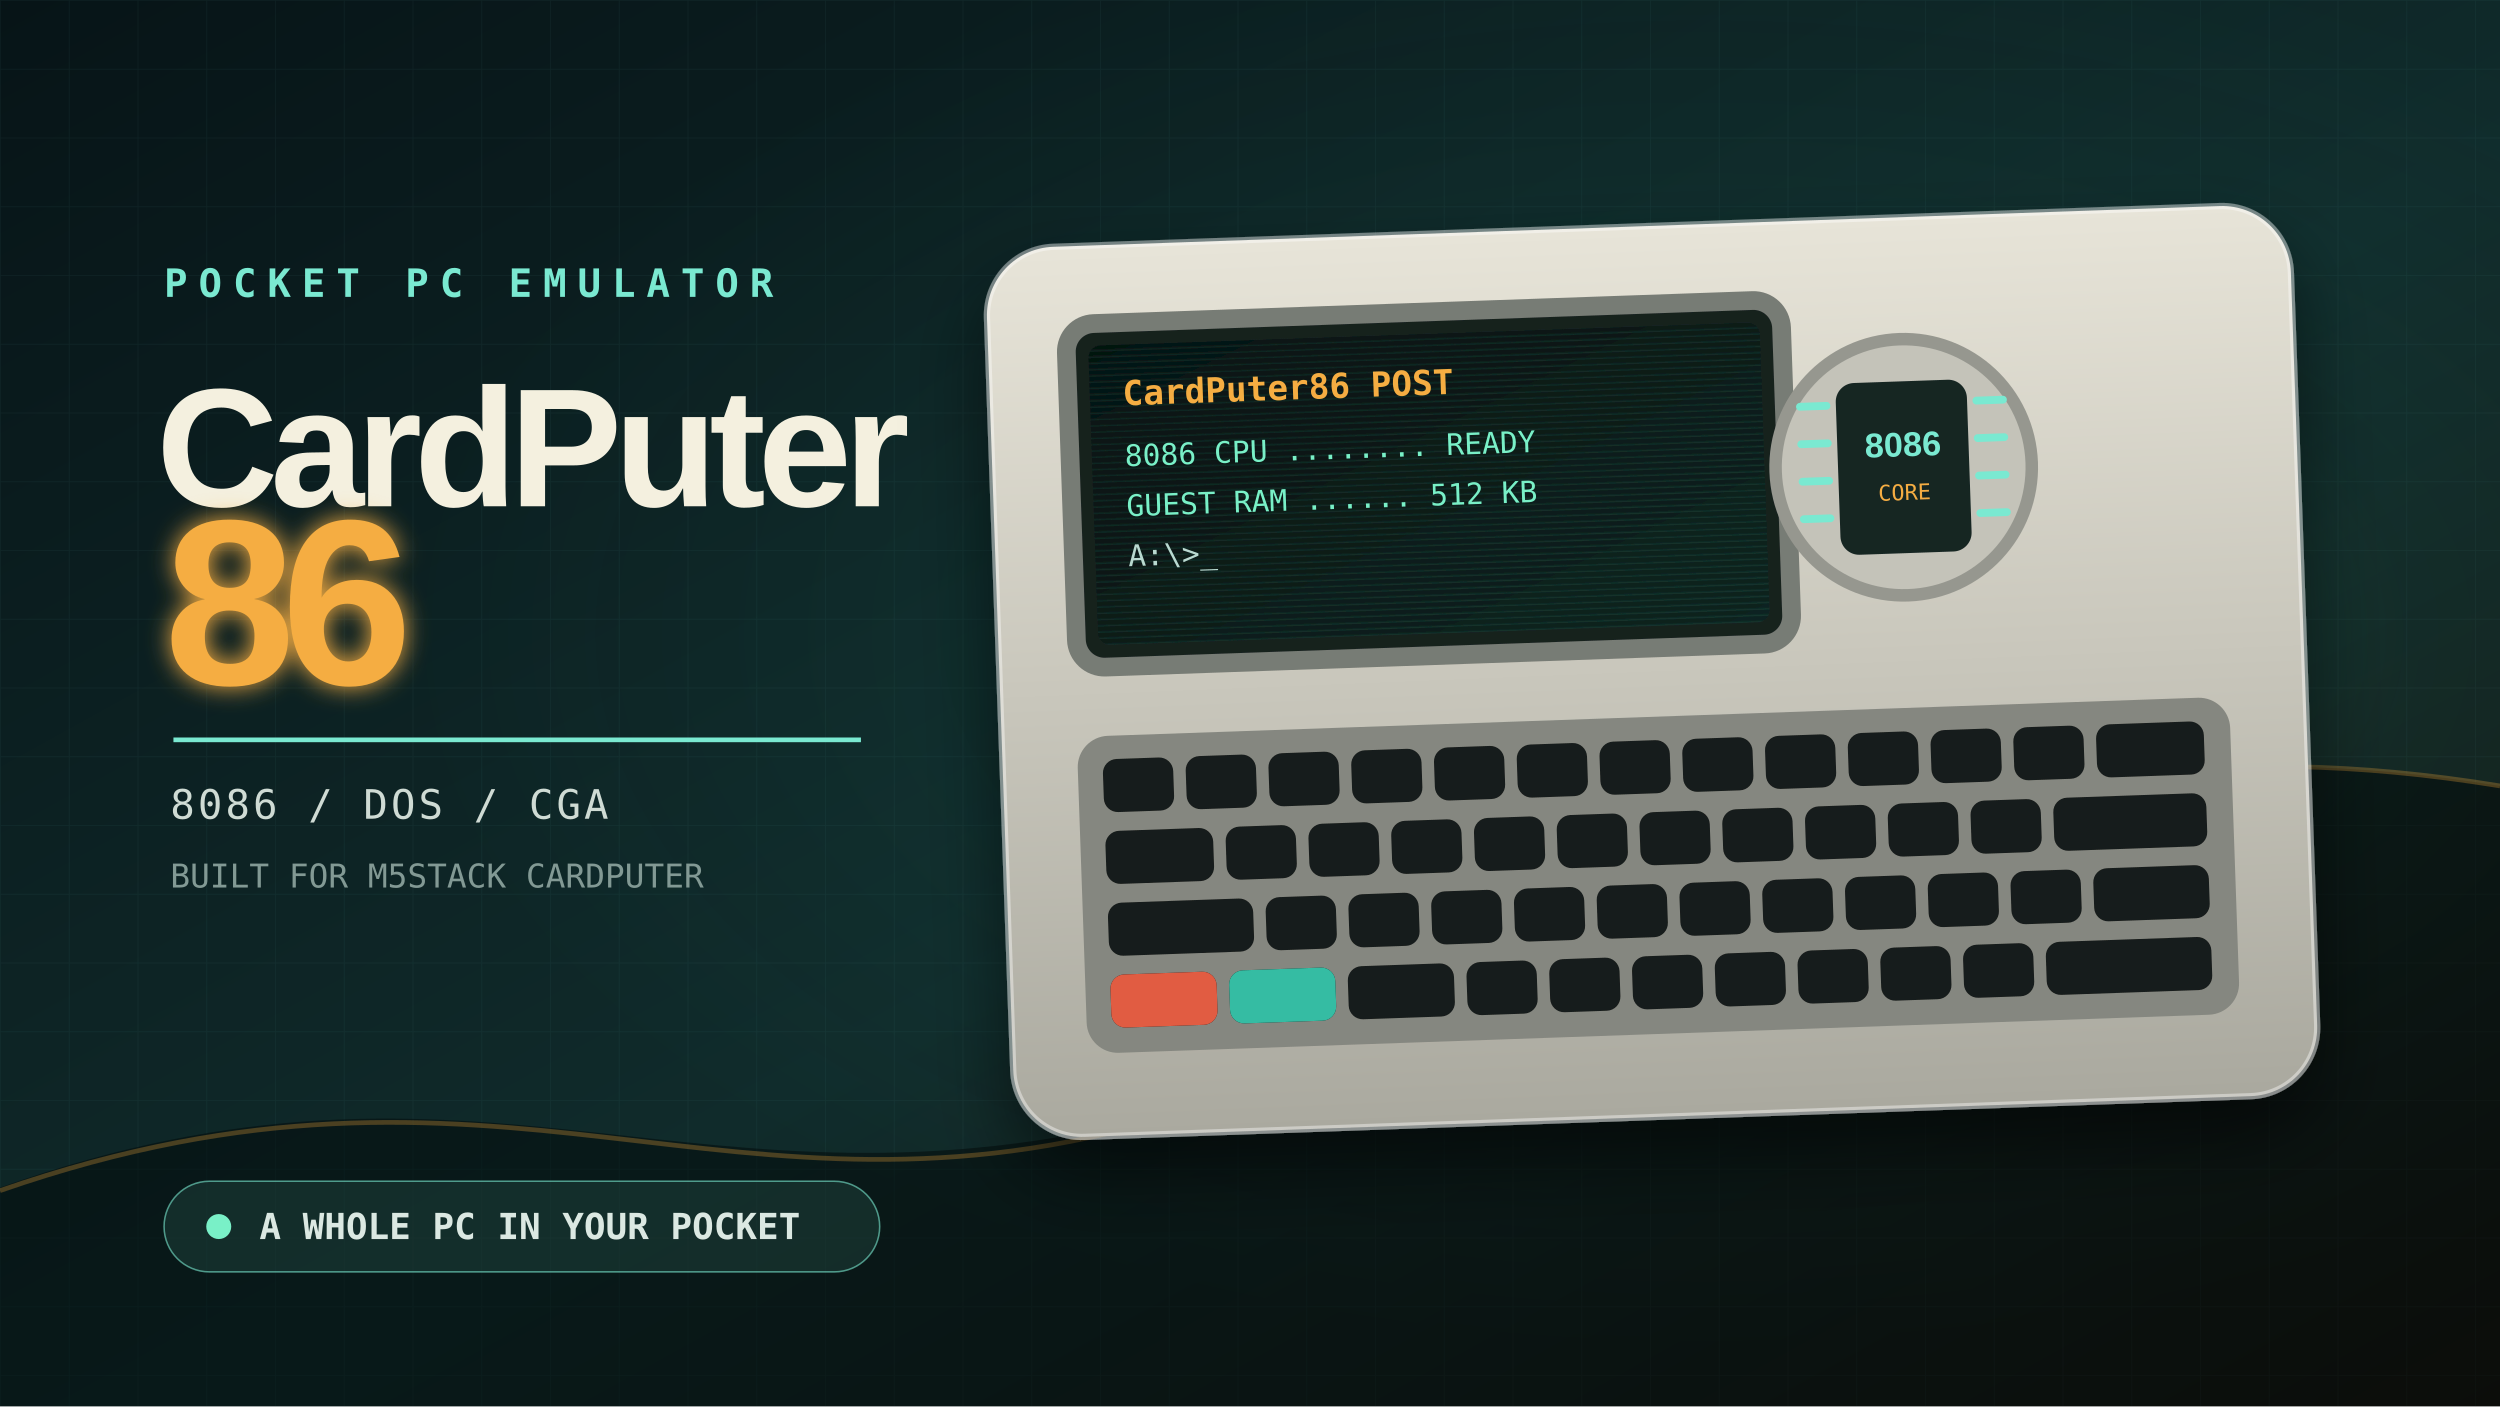
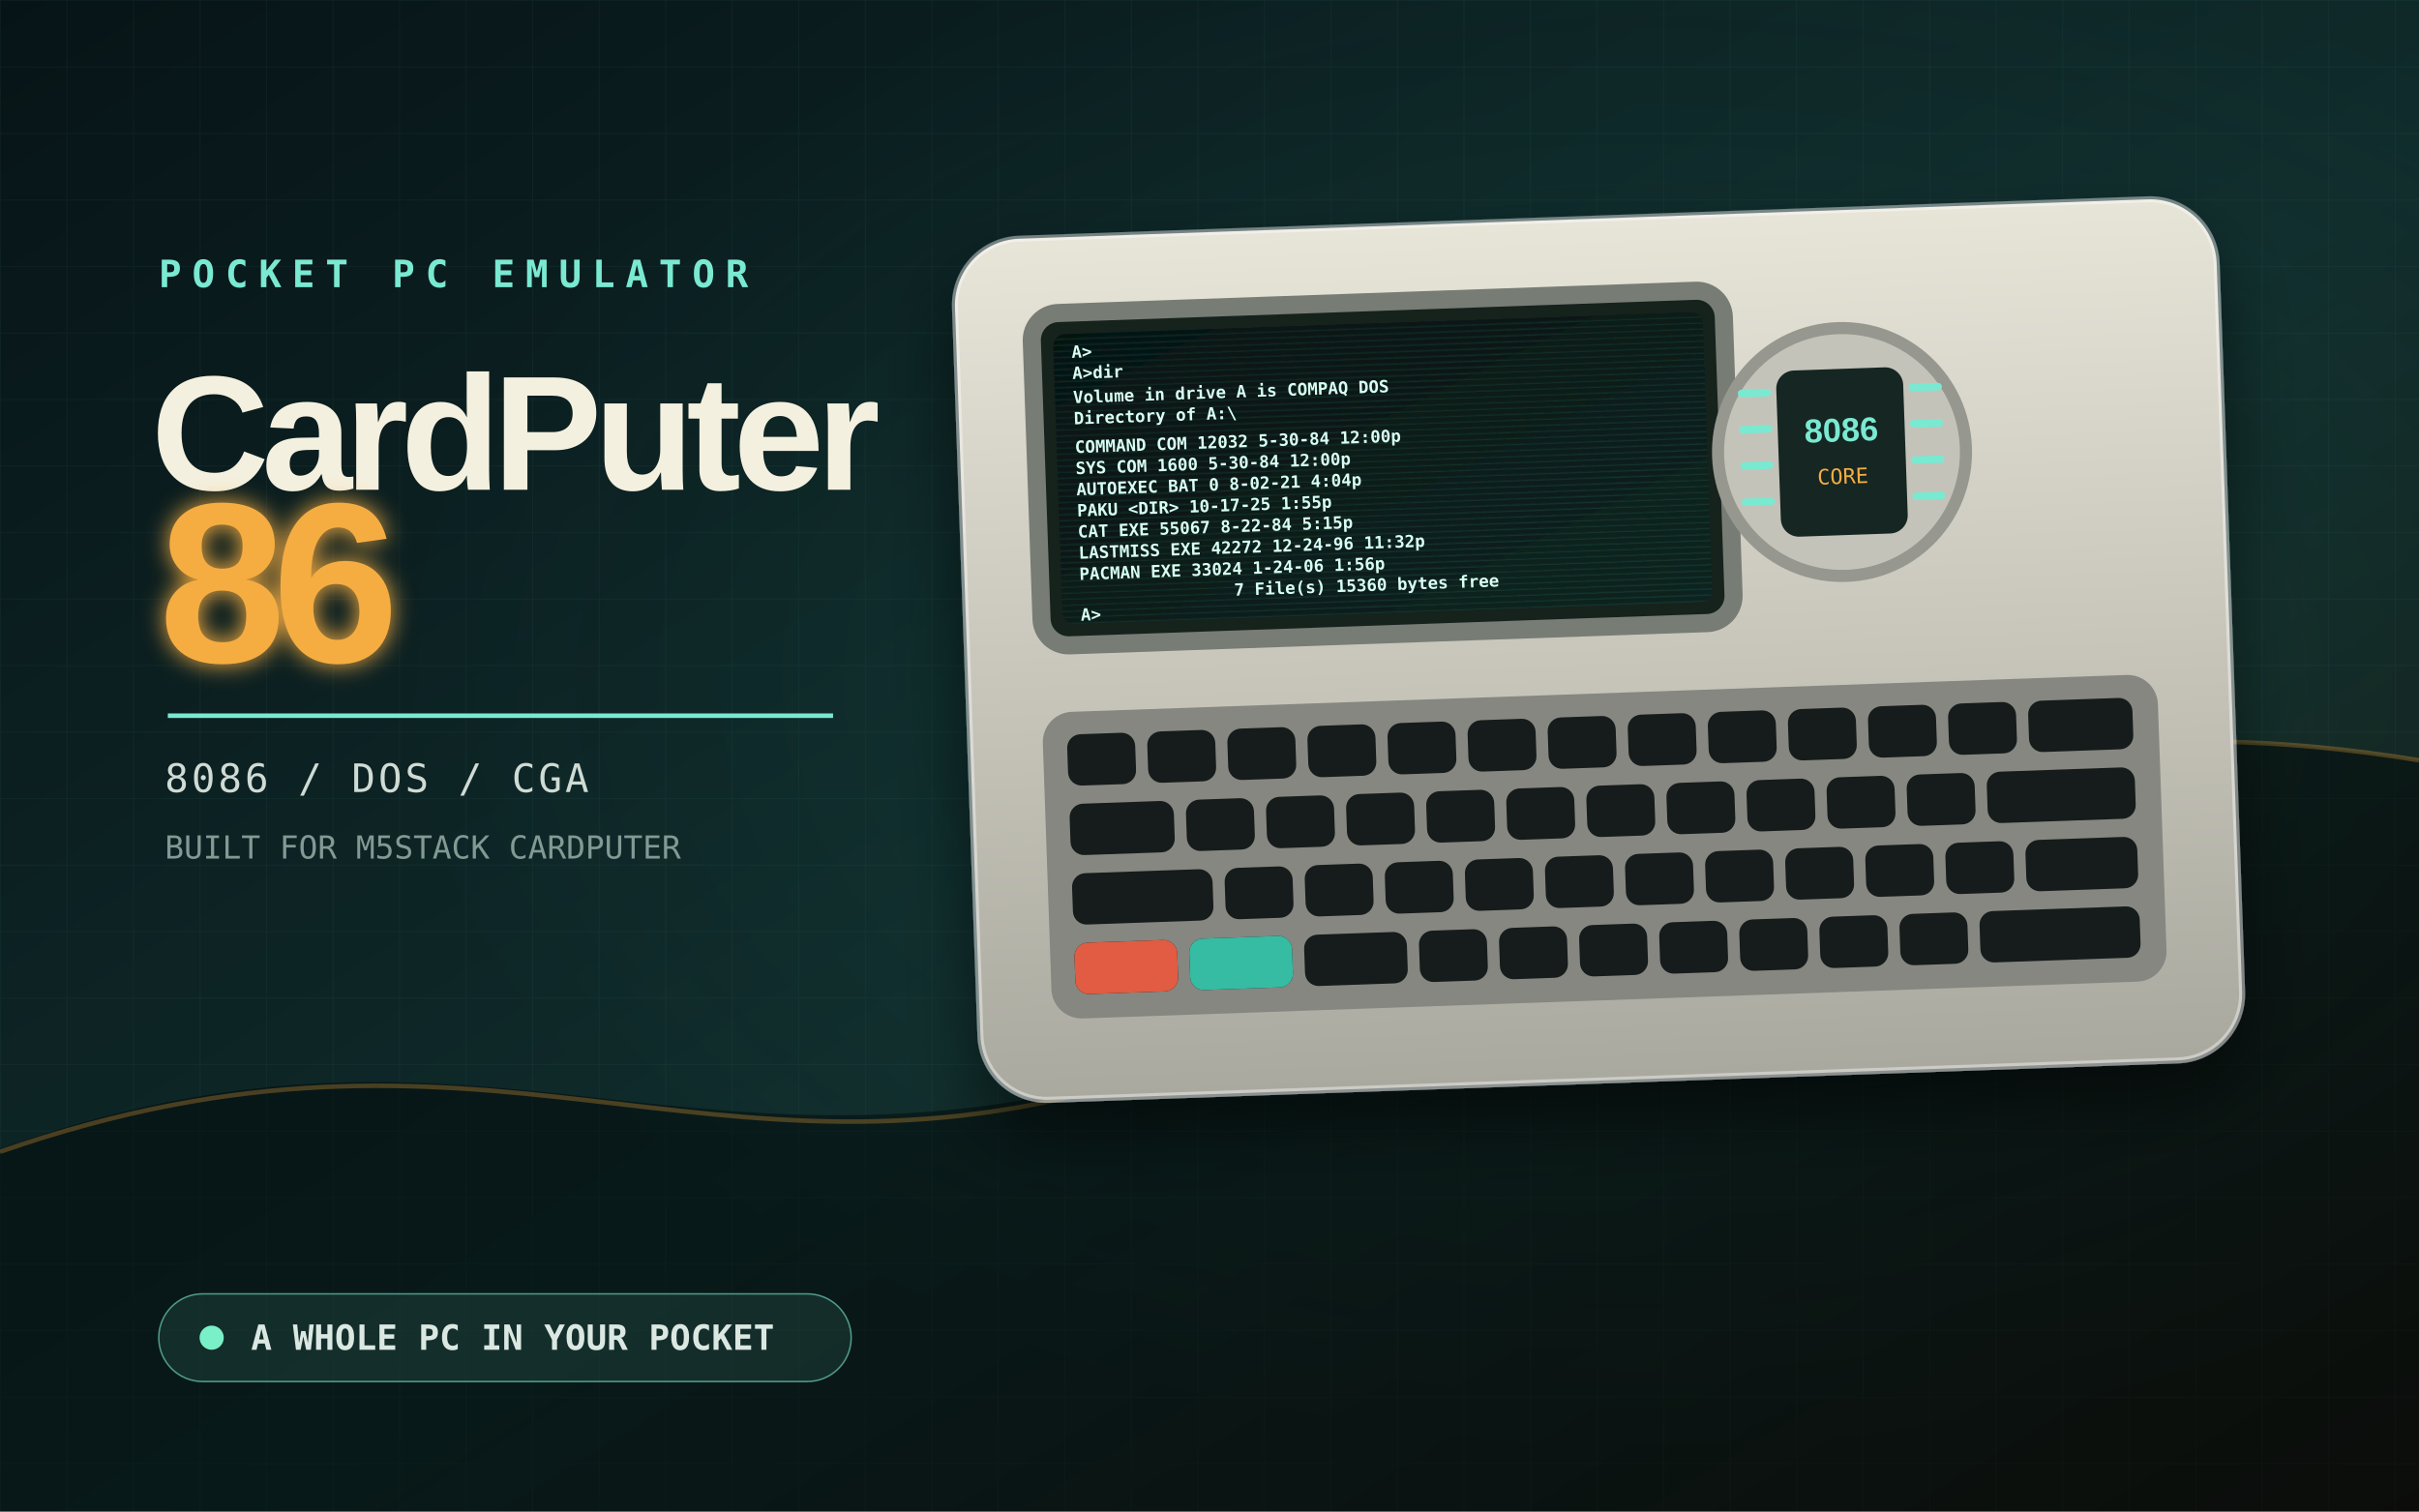
- <svg xmlns="http://www.w3.org/2000/svg" width="1600" height="900" viewBox="0 0 1600 900" role="img" aria-labelledby="title desc">
+ <svg xmlns="http://www.w3.org/2000/svg" width="1600" height="1000" viewBox="0 0 1600 1000" role="img" aria-labelledby="title desc">
  <defs>
    <linearGradient id="bg" x1="0" y1="0" x2="1" y2="1">
      <stop offset="0" stop-color="#071417" />
      <stop offset="0.55" stop-color="#102b2b" />
      <stop offset="1" stop-color="#17140e" />
    </linearGradient>
    <radialGradient id="glow" cx="68%" cy="45%" r="52%">
      <stop offset="0" stop-color="#35e7c0" stop-opacity=".22" />
      <stop offset=".55" stop-color="#35e7c0" stop-opacity=".04" />
      <stop offset="1" stop-color="#35e7c0" stop-opacity="0" />
    </radialGradient>
    <linearGradient id="device" x1="0" y1="0" x2="0" y2="1">
      <stop offset="0" stop-color="#e7e4d8" />
      <stop offset="1" stop-color="#aaa99f" />
    </linearGradient>
    <linearGradient id="screen" x1="0" y1="0" x2="1" y2="1">
      <stop offset="0" stop-color="#061211" />
      <stop offset="1" stop-color="#0a2420" />
    </linearGradient>
    <pattern id="grid" width="44" height="44" patternUnits="userSpaceOnUse">
      <path d="M44 0H0V44" fill="none" stroke="#7ae9d1" stroke-opacity=".055" stroke-width="1" />
    </pattern>
    <pattern id="scan" width="4" height="4" patternUnits="userSpaceOnUse">
      <path d="M0 3.5H1600" stroke="#9affdf" stroke-opacity=".075" />
    </pattern>
    <filter id="shadow" x="-30%" y="-30%" width="160%" height="180%">
      <feDropShadow dx="0" dy="24" stdDeviation="24" flood-color="#000" flood-opacity=".55" />
    </filter>
    <filter id="textGlow" x="-30%" y="-60%" width="160%" height="220%">
      <feGaussianBlur stdDeviation="8" result="blur" />
      <feMerge>
        <feMergeNode in="blur" />
        <feMergeNode in="SourceGraphic" />
      </feMerge>
    </filter>
  </defs>
-   <rect width="1600" height="900" fill="url(#bg)" />
-   <rect width="1600" height="900" fill="url(#glow)" />
-   <rect width="1600" height="900" fill="url(#grid)" />
-   <path d="M0 760C310 650 445 790 742 714c313-80 474-274 858-211v397H0Z" fill="#020707" fill-opacity=".48" />
+   <rect width="1600" height="1000" fill="url(#bg)" />
+   <rect width="1600" height="1000" fill="url(#glow)" />
+   <rect width="1600" height="1000" fill="url(#grid)" />
+   <path d="M0 760C310 650 445 790 742 714c313-80 474-274 858-211v497H0Z" fill="#020707" fill-opacity=".48" />
  <path d="M0 762C322 650 466 799 748 715c319-95 480-273 852-212" fill="none" stroke="#f6aa3b" stroke-opacity=".28" stroke-width="3" />
  <g transform="translate(105 144)">
    <text x="0" y="46" fill="#7ae9d1" font-family="ui-monospace, SFMono-Regular, Menlo, Consolas, monospace" font-size="25" font-weight="700" letter-spacing="7">POCKET PC EMULATOR</text>
    <text x="-5" y="180" fill="#f4f0df" font-family="Arial, Helvetica, sans-serif" font-size="108" font-weight="900" letter-spacing="-5">CardPuter</text>
    <text x="0" y="294" fill="#f5ad42" font-family="Arial, Helvetica, sans-serif" font-size="151" font-weight="900" letter-spacing="-9" filter="url(#textGlow)">86</text>
    <rect x="6" y="328" width="440" height="3" fill="#7ae9d1" />
    <text x="4" y="380" fill="#cfdbd4" font-family="ui-monospace, SFMono-Regular, Menlo, Consolas, monospace" font-size="26" letter-spacing="2">8086 / DOS / CGA</text>
    <text x="4" y="424" fill="#829994" font-family="ui-monospace, SFMono-Regular, Menlo, Consolas, monospace" font-size="21">BUILT FOR M5STACK CARDPUTER</text>
  </g>
  <g transform="translate(640 145) rotate(-2 410 290)" filter="url(#shadow)">
    <rect x="0" y="0" width="835" height="570" rx="44" fill="url(#device)" stroke="#fff" stroke-opacity=".4" stroke-width="4" />
    <rect x="50" y="50" width="458" height="220" rx="18" fill="#17211f" stroke="#777b74" stroke-width="12" />
    <rect x="64" y="64" width="430" height="192" rx="8" fill="url(#screen)" />
    <rect x="64" y="64" width="430" height="192" rx="8" fill="url(#scan)" />
-     <text x="85" y="103" fill="#f5ad42" font-family="ui-monospace, SFMono-Regular, Menlo, Consolas, monospace" font-size="22" font-weight="700">CardPuter86 POST</text>
-     <text x="85" y="142" fill="#79f0c7" font-family="ui-monospace, SFMono-Regular, Menlo, Consolas, monospace" font-size="19">8086 CPU ........ READY</text>
-     <text x="85" y="174" fill="#79f0c7" font-family="ui-monospace, SFMono-Regular, Menlo, Consolas, monospace" font-size="19">GUEST RAM ...... 512 KB</text>
-     <text x="85" y="206" fill="#b9d9d0" font-family="ui-monospace, SFMono-Regular, Menlo, Consolas, monospace" font-size="19">A:\&gt;_</text>
+     <g fill="#d9fff4" font-family="ui-monospace, SFMono-Regular, Menlo, Consolas, monospace" font-size="11.2" font-weight="700">
+       <text x="76" y="80">A&gt;</text>
+       <text x="76" y="94">A&gt;dir</text>
+       <text x="76" y="110">Volume in drive A is COMPAQ DOS</text>
+       <text x="76" y="124">Directory of A:\</text>
+       <text x="76" y="143">COMMAND  COM     12032   5-30-84  12:00p</text>
+       <text x="76" y="157">SYS      COM      1600   5-30-84  12:00p</text>
+       <text x="76" y="171">AUTOEXEC BAT         0   8-02-21   4:04p</text>
+       <text x="76" y="185">PAKU     &lt;DIR&gt;          10-17-25   1:55p</text>
+       <text x="76" y="199">CAT      EXE     55067   8-22-84   5:15p</text>
+       <text x="76" y="213">LASTMISS EXE     42272  12-24-96  11:32p</text>
+       <text x="76" y="227">PACMAN   EXE     33024   1-24-06   1:56p</text>
+       <text x="178" y="241">7 File(s)  15360 bytes free</text>
+       <text x="76" y="254">A&gt;</text>
+     </g>
    <circle cx="583" cy="160" r="82" fill="#c4c3b9" stroke="#96978f" stroke-width="8" />
    <rect x="541" y="105" width="84" height="110" rx="12" fill="#172624" />
    <text x="583" y="153" text-anchor="middle" fill="#7ae9d1" font-family="Arial, Helvetica, sans-serif" font-size="22" font-weight="800">8086</text>
    <text x="583" y="181" text-anchor="middle" fill="#f5ad42" font-family="ui-monospace, monospace" font-size="14">CORE</text>
    <g stroke="#7ae9d1" stroke-width="5" stroke-linecap="round">
      <path d="M535 119h-17m17 24h-17m17 24h-17m17 24h-17" />
      <path d="M631 119h17m-17 24h17m-17 24h17m-17 24h17" />
    </g>
    <g transform="translate(48 314)">
      <rect width="738" height="203" rx="20" fill="#858780" />
      <g fill="#171b1a">
        <rect x="16" y="15" width="45" height="34" rx="9" />
        <rect x="69" y="15" width="45" height="34" rx="9" />
        <rect x="122" y="15" width="45" height="34" rx="9" />
        <rect x="175" y="15" width="45" height="34" rx="9" />
        <rect x="228" y="15" width="45" height="34" rx="9" />
        <rect x="281" y="15" width="45" height="34" rx="9" />
        <rect x="334" y="15" width="45" height="34" rx="9" />
        <rect x="387" y="15" width="45" height="34" rx="9" />
        <rect x="440" y="15" width="45" height="34" rx="9" />
        <rect x="493" y="15" width="45" height="34" rx="9" />
        <rect x="546" y="15" width="45" height="34" rx="9" />
        <rect x="599" y="15" width="45" height="34" rx="9" />
        <rect x="652" y="15" width="69" height="34" rx="9" />
        <rect x="16" y="61" width="69" height="34" rx="9" />
        <rect x="93" y="61" width="45" height="34" rx="9" />
        <rect x="146" y="61" width="45" height="34" rx="9" />
        <rect x="199" y="61" width="45" height="34" rx="9" />
        <rect x="252" y="61" width="45" height="34" rx="9" />
        <rect x="305" y="61" width="45" height="34" rx="9" />
        <rect x="358" y="61" width="45" height="34" rx="9" />
        <rect x="411" y="61" width="45" height="34" rx="9" />
        <rect x="464" y="61" width="45" height="34" rx="9" />
        <rect x="517" y="61" width="45" height="34" rx="9" />
        <rect x="570" y="61" width="45" height="34" rx="9" />
        <rect x="623" y="61" width="98" height="34" rx="9" />
        <rect x="16" y="107" width="93" height="34" rx="9" />
        <rect x="117" y="107" width="45" height="34" rx="9" />
        <rect x="170" y="107" width="45" height="34" rx="9" />
        <rect x="223" y="107" width="45" height="34" rx="9" />
        <rect x="276" y="107" width="45" height="34" rx="9" />
        <rect x="329" y="107" width="45" height="34" rx="9" />
        <rect x="382" y="107" width="45" height="34" rx="9" />
        <rect x="435" y="107" width="45" height="34" rx="9" />
        <rect x="488" y="107" width="45" height="34" rx="9" />
        <rect x="541" y="107" width="45" height="34" rx="9" />
        <rect x="594" y="107" width="45" height="34" rx="9" />
        <rect x="647" y="107" width="74" height="34" rx="9" />
        <rect x="16" y="153" width="68" height="34" rx="9" />
        <rect x="92" y="153" width="68" height="34" rx="9" />
        <rect x="168" y="153" width="68" height="34" rx="9" />
        <rect x="244" y="153" width="45" height="34" rx="9" />
        <rect x="297" y="153" width="45" height="34" rx="9" />
        <rect x="350" y="153" width="45" height="34" rx="9" />
        <rect x="403" y="153" width="45" height="34" rx="9" />
        <rect x="456" y="153" width="45" height="34" rx="9" />
        <rect x="509" y="153" width="45" height="34" rx="9" />
        <rect x="562" y="153" width="45" height="34" rx="9" />
        <rect x="615" y="153" width="106" height="34" rx="9" />
      </g>
      <rect x="16" y="153" width="68" height="34" rx="9" fill="#e15c43" />
      <rect x="92" y="153" width="68" height="34" rx="9" fill="#36bca3" />
    </g>
  </g>
-   <g transform="translate(105 756)">
+   <g transform="translate(105 856)">
    <rect width="458" height="58" rx="29" fill="#7ae9d1" fill-opacity=".1" stroke="#7ae9d1" stroke-opacity=".6" />
    <circle cx="35" cy="29" r="8" fill="#79f0c7" />
    <text x="61" y="37" fill="#dbe8e2" font-family="ui-monospace, SFMono-Regular, Menlo, Consolas, monospace" font-size="23" font-weight="700">A WHOLE PC IN YOUR POCKET</text>
  </g>
</svg>
